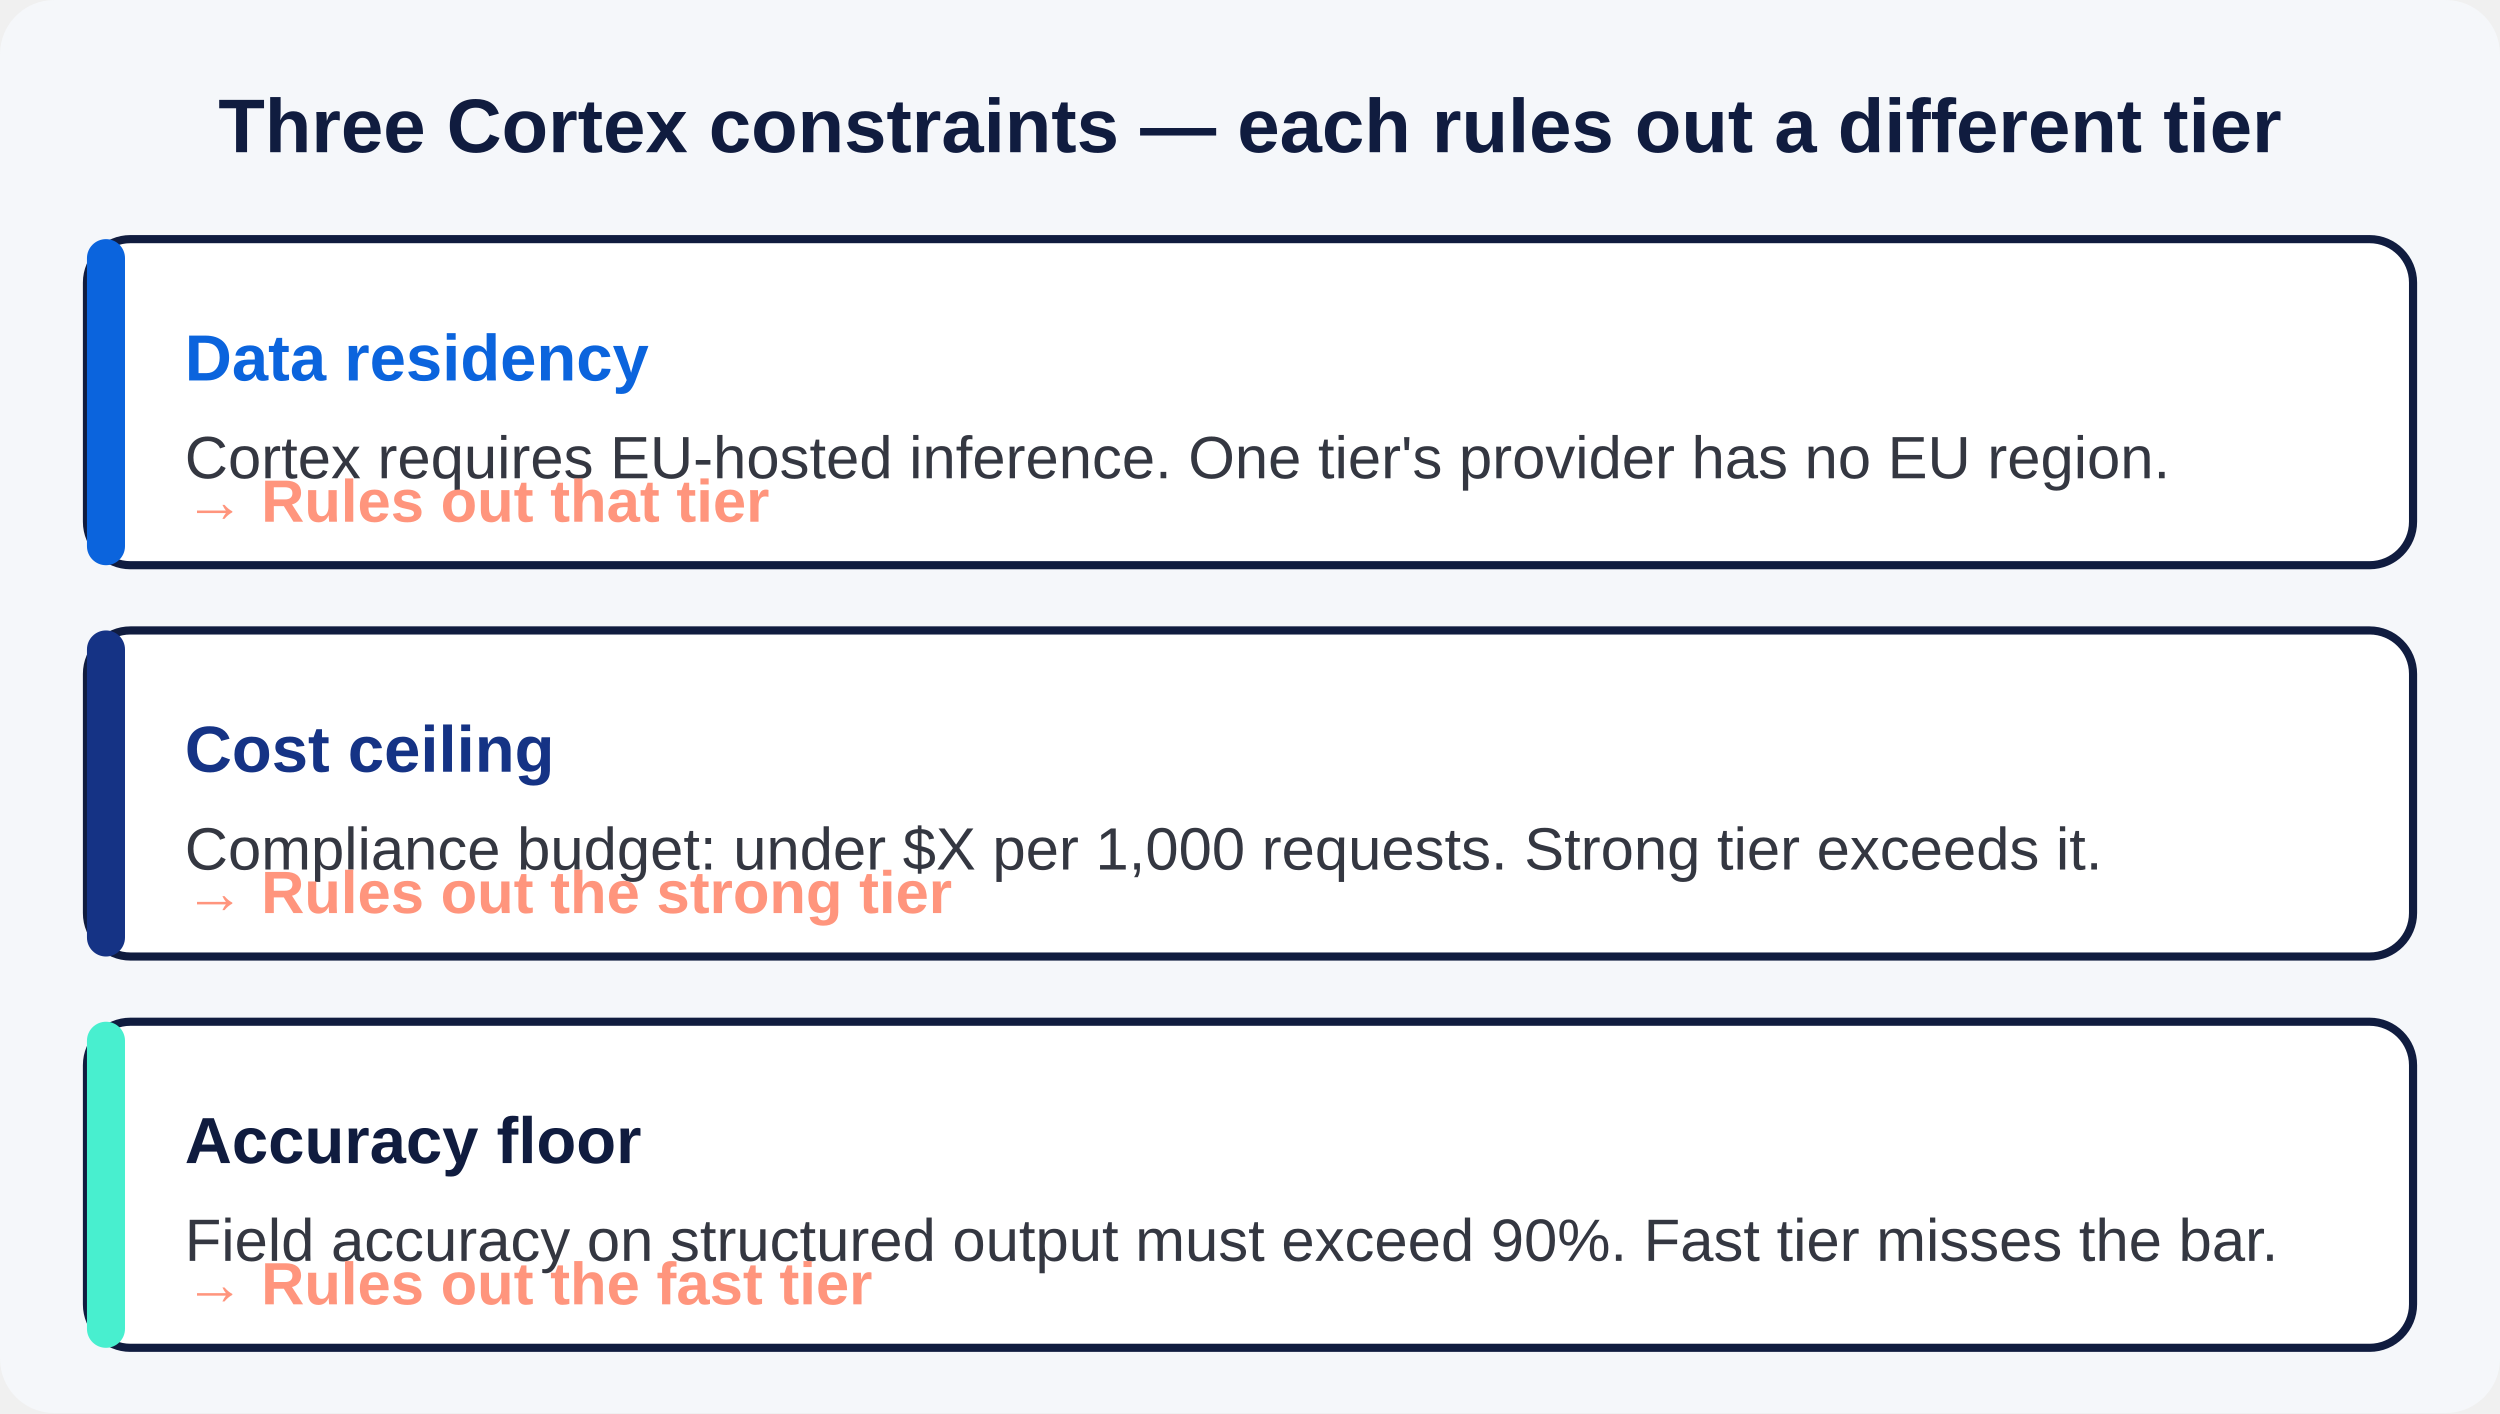
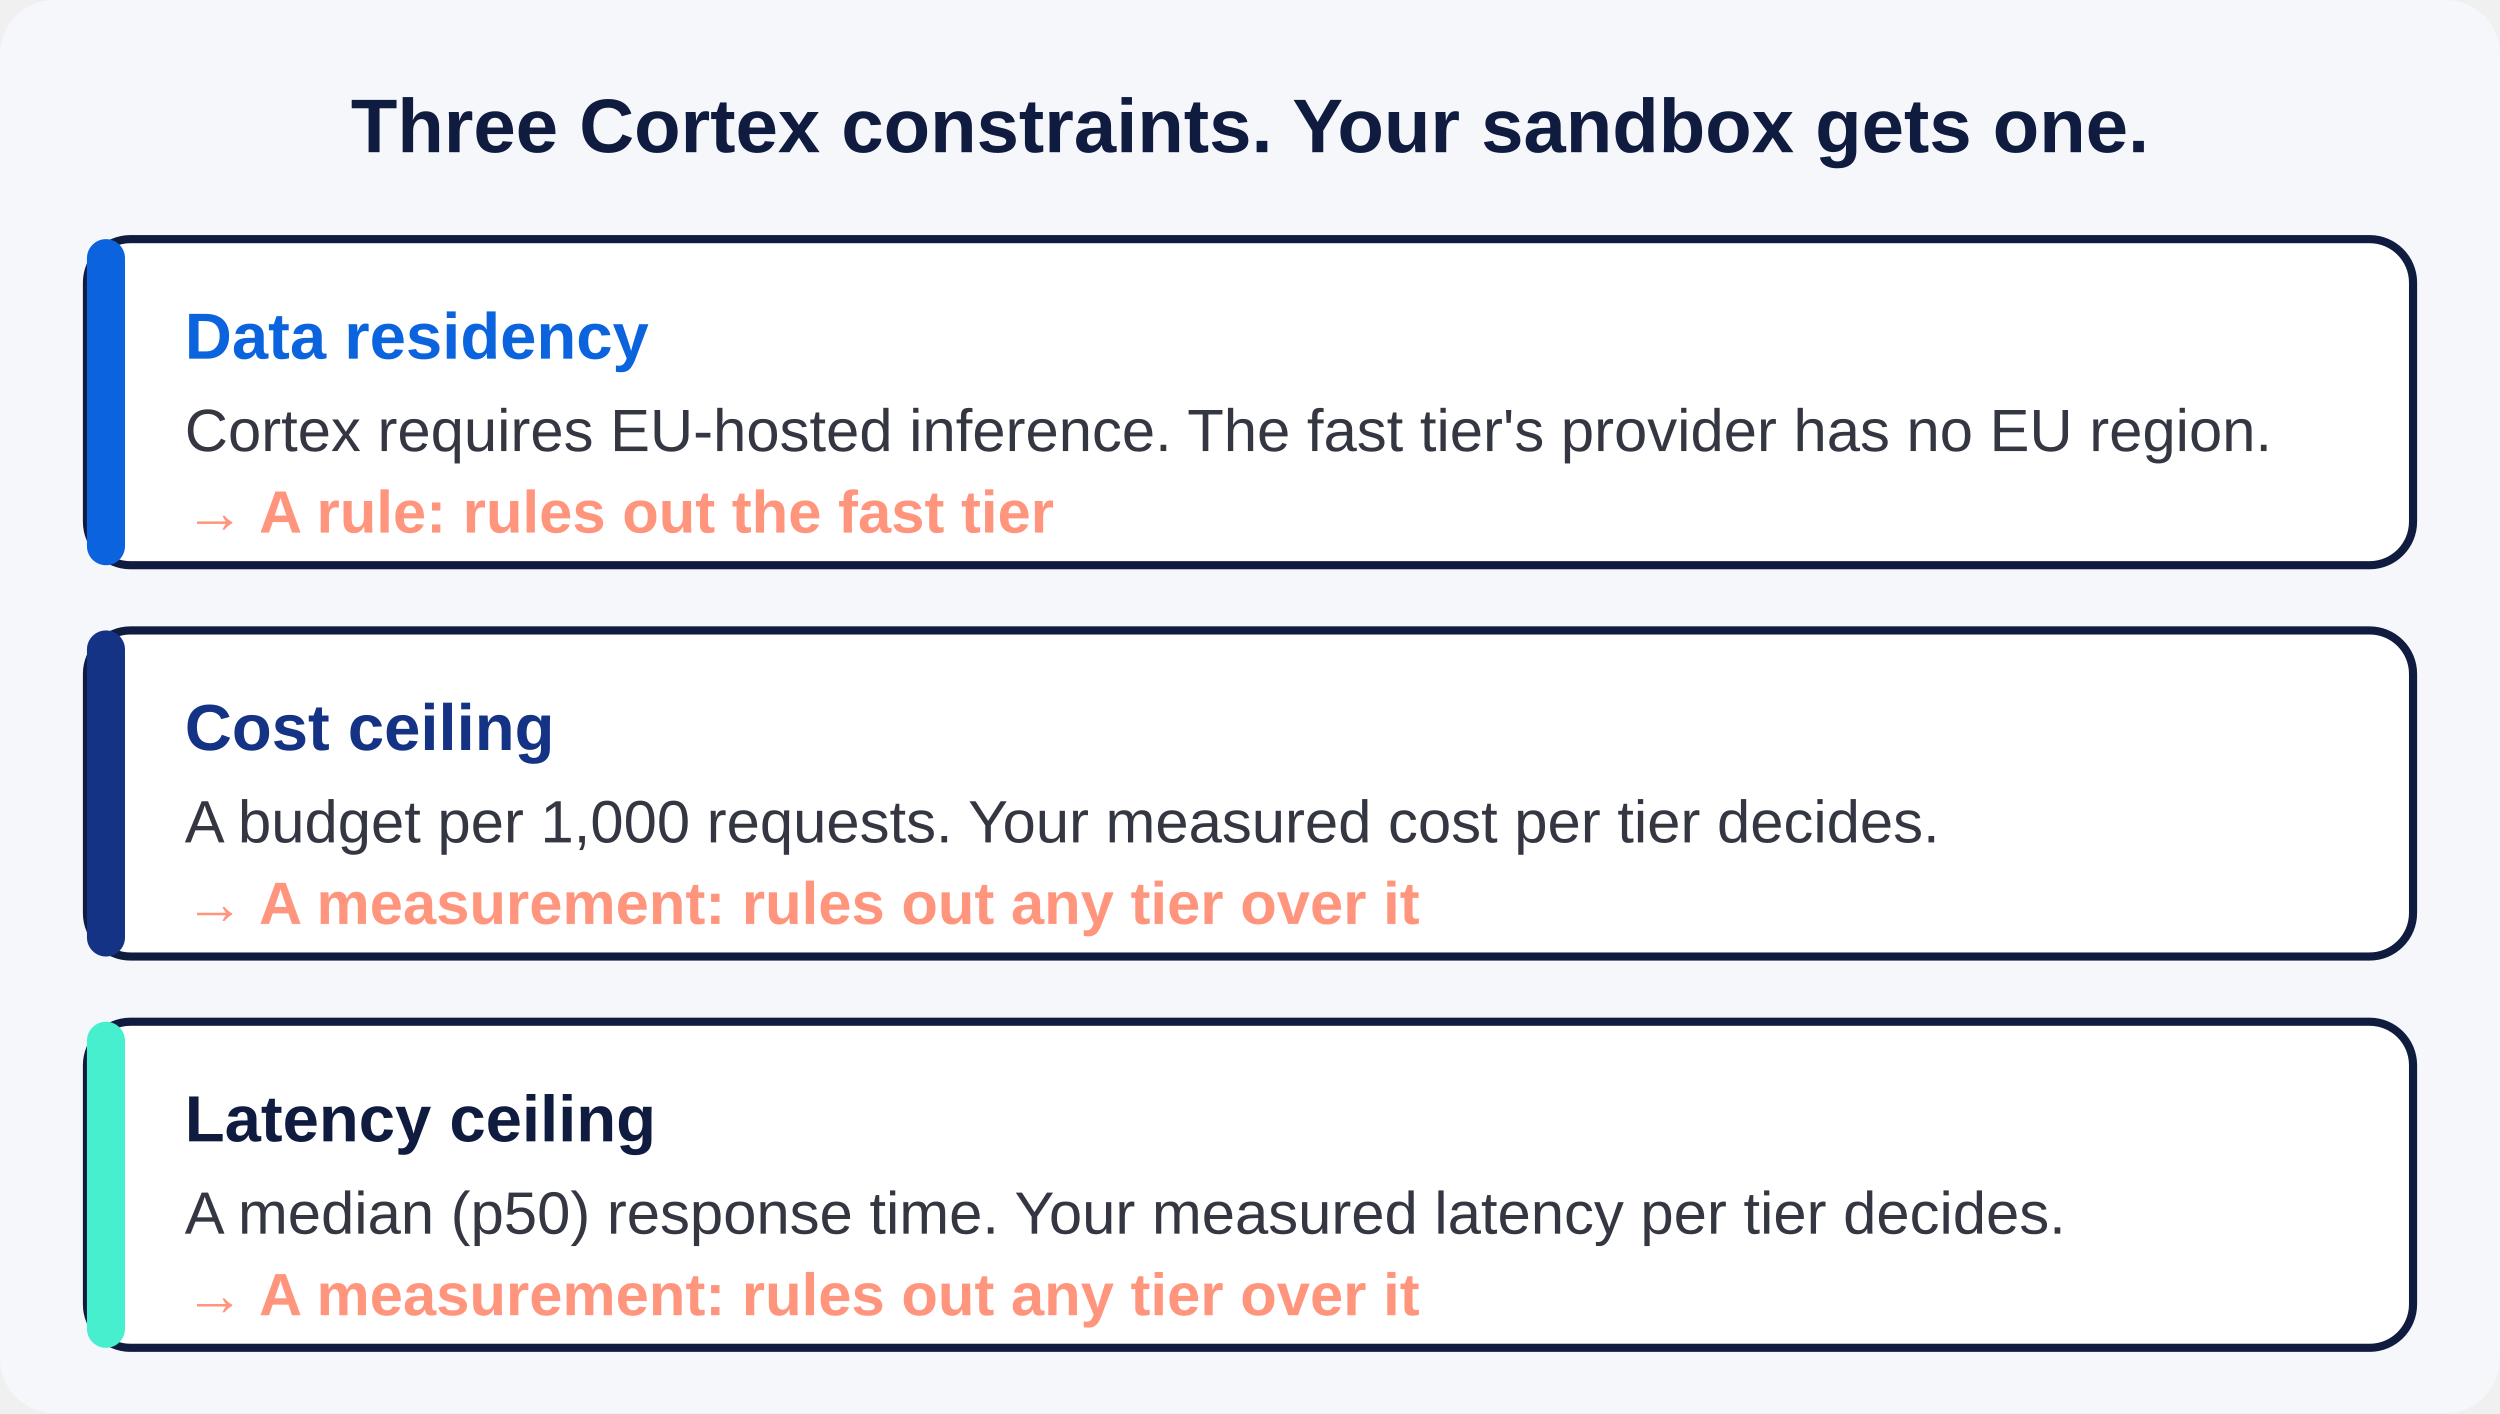
- <svg xmlns="http://www.w3.org/2000/svg" viewBox="0 0 460 260" role="img" aria-label="Three Cortex constraints that each rule out a different model tier">
+ <svg xmlns="http://www.w3.org/2000/svg" viewBox="0 0 460 260" role="img" aria-label="Three Cortex constraints: data residency, a cost ceiling and a latency ceiling. Each sandbox gets one.">
  <rect width="460" height="260" fill="#F5F7FA" rx="10" />
-   <text x="230" y="28" text-anchor="middle" font-family="Arial,sans-serif" font-size="14" font-weight="700" fill="#101C3F">Three Cortex constraints — each rules out a different tier</text>
+   <text x="230" y="28" text-anchor="middle" font-family="Arial,sans-serif" font-size="14" font-weight="700" fill="#101C3F">Three Cortex constraints. Your sandbox gets one.</text>
  <rect x="16" y="44" width="428" height="60" rx="8" fill="#FFFFFF" stroke="#101C3F" stroke-width="1.5" />
  <rect x="16" y="44" width="7" height="60" rx="3.5" fill="#0B64DD" />
-   <text x="34" y="70" font-family="Arial,sans-serif" font-size="12" font-weight="700" fill="#0B64DD">Data residency</text>
-   <text x="34" y="88" font-family="Arial,sans-serif" font-size="11" fill="#343741">Cortex requires EU-hosted inference. One tier's provider has no EU region.</text>
-   <text x="34" y="96" font-family="Arial,sans-serif" font-size="11" font-weight="700" fill="#FF957D">→ Rules out that tier</text>
+   <text x="34" y="66" font-family="Arial,sans-serif" font-size="12" font-weight="700" fill="#0B64DD">Data residency</text>
+   <text x="34" y="83" font-family="Arial,sans-serif" font-size="11" fill="#343741">Cortex requires EU-hosted inference. The fast tier's provider has no EU region.</text>
+   <text x="34" y="98" font-family="Arial,sans-serif" font-size="11" font-weight="700" fill="#FF957D">→ A rule: rules out the fast tier</text>
  <rect x="16" y="116" width="428" height="60" rx="8" fill="#FFFFFF" stroke="#101C3F" stroke-width="1.5" />
  <rect x="16" y="116" width="7" height="60" rx="3.5" fill="#153385" />
-   <text x="34" y="142" font-family="Arial,sans-serif" font-size="12" font-weight="700" fill="#153385">Cost ceiling</text>
-   <text x="34" y="160" font-family="Arial,sans-serif" font-size="11" fill="#343741">Compliance budget: under $X per 1,000 requests. Strong tier exceeds it.</text>
-   <text x="34" y="168" font-family="Arial,sans-serif" font-size="11" font-weight="700" fill="#FF957D">→ Rules out the strong tier</text>
+   <text x="34" y="138" font-family="Arial,sans-serif" font-size="12" font-weight="700" fill="#153385">Cost ceiling</text>
+   <text x="34" y="155" font-family="Arial,sans-serif" font-size="11" fill="#343741">A budget per 1,000 requests. Your measured cost per tier decides.</text>
+   <text x="34" y="170" font-family="Arial,sans-serif" font-size="11" font-weight="700" fill="#FF957D">→ A measurement: rules out any tier over it</text>
  <rect x="16" y="188" width="428" height="60" rx="8" fill="#FFFFFF" stroke="#101C3F" stroke-width="1.5" />
  <rect x="16" y="188" width="7" height="60" rx="3.5" fill="#48EFCF" />
-   <text x="34" y="214" font-family="Arial,sans-serif" font-size="12" font-weight="700" fill="#101C3F">Accuracy floor</text>
-   <text x="34" y="232" font-family="Arial,sans-serif" font-size="11" fill="#343741">Field accuracy on structured output must exceed 90%. Fast tier misses the bar.</text>
-   <text x="34" y="240" font-family="Arial,sans-serif" font-size="11" font-weight="700" fill="#FF957D">→ Rules out the fast tier</text>
+   <text x="34" y="210" font-family="Arial,sans-serif" font-size="12" font-weight="700" fill="#101C3F">Latency ceiling</text>
+   <text x="34" y="227" font-family="Arial,sans-serif" font-size="11" fill="#343741">A median (p50) response time. Your measured latency per tier decides.</text>
+   <text x="34" y="242" font-family="Arial,sans-serif" font-size="11" font-weight="700" fill="#FF957D">→ A measurement: rules out any tier over it</text>
</svg>
